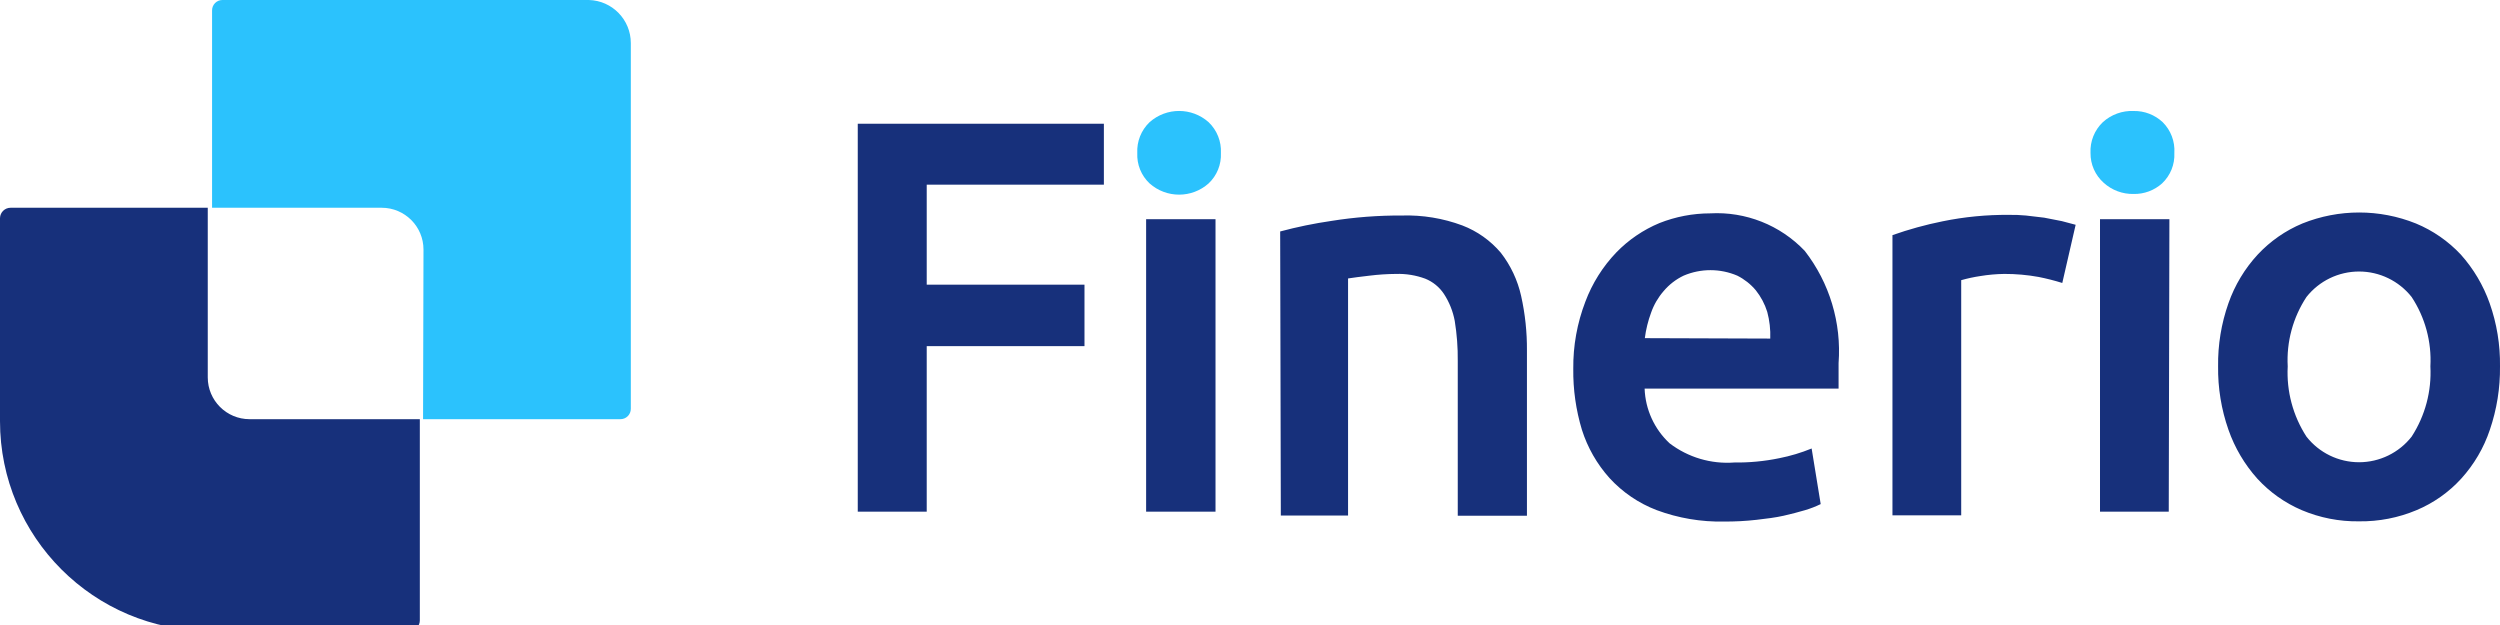
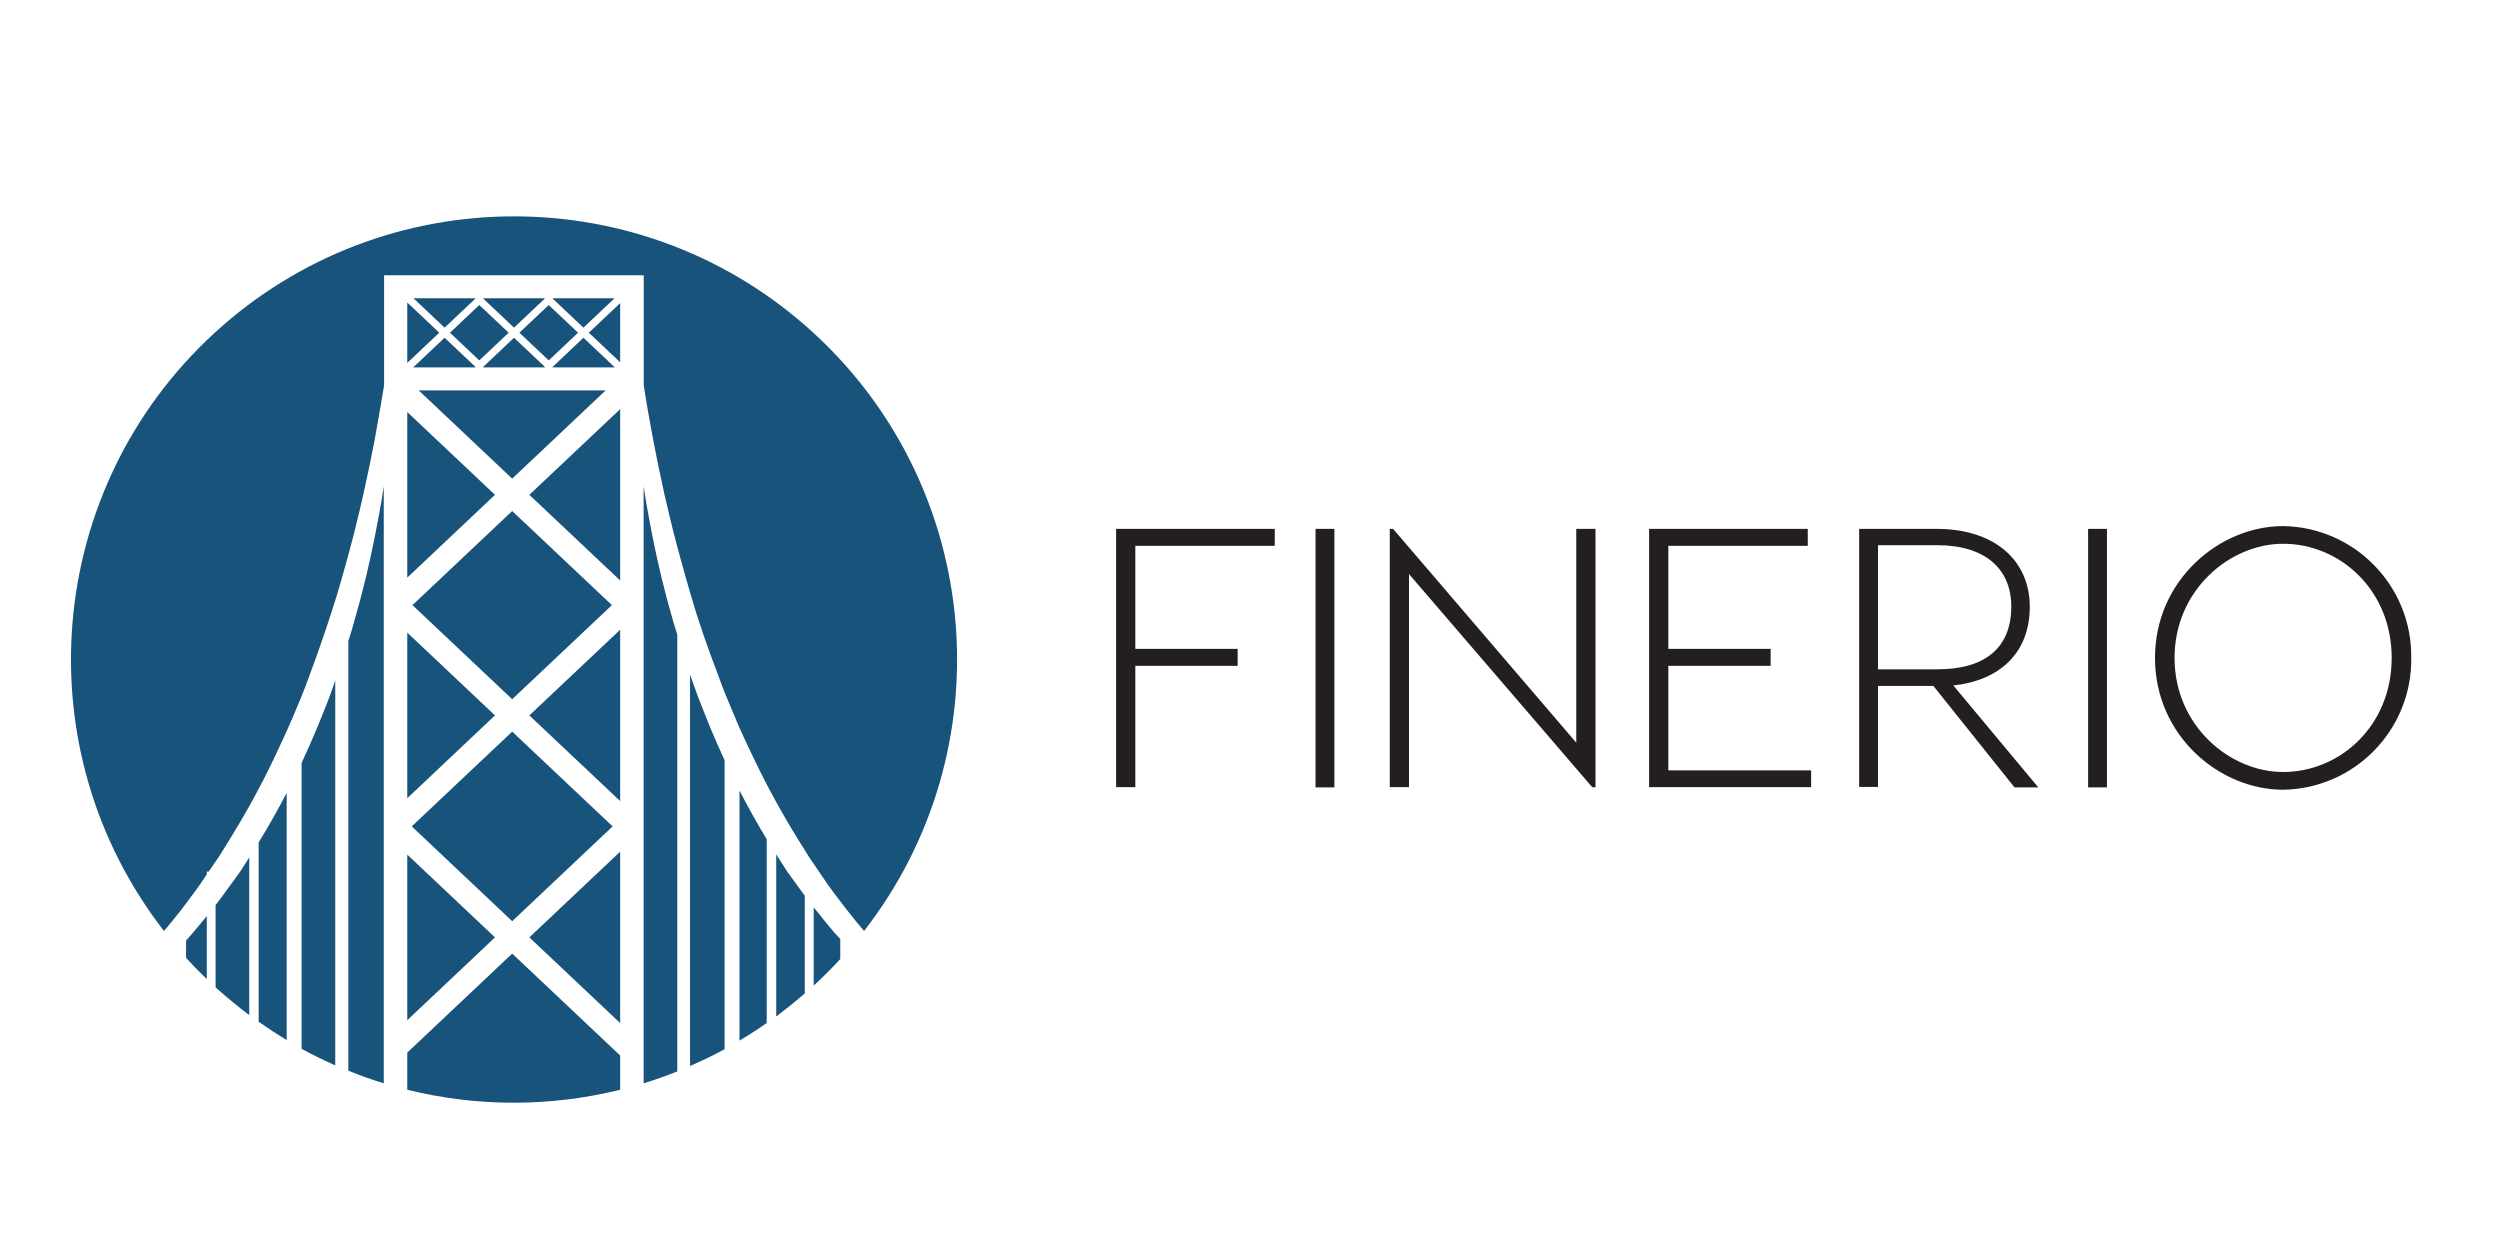
- <svg xmlns="http://www.w3.org/2000/svg" id="Capa_1" data-name="Capa 1" viewBox="0 0 116 29">
+ <svg xmlns="http://www.w3.org/2000/svg" id="Layer_1" data-name="Layer 1" viewBox="0 0 519.98 260.06">
  <defs>
-     <style>
-       .cls-1, .cls-3{
-       fill:#17307b;
-       }
-       .cls-2, .cls-4{
-       fill:#2bc2fd;
-       }
-       .cls-3, .cls-4{
-       fill-rule: evenodd;
-       }
-     </style>
+     <style>.cls-1{fill:#17537b;}.cls-2{fill:#231f20;}</style>
  </defs>
-   <g id="Finerio-Logo">
-     <g id="Group-2">
-       <path id="Finerio" class="cls-1" d="M39.8,23.74v-18H51.22V8.57H43v4.64h7.32v2.85H43v7.68Zm16.6,0H53.18V10.17H56.4Zm3-13a20.66,20.66,0,0,1,2.38-.49A20,20,0,0,1,65.05,10a7.39,             7.39,0,0,1,2.8.46,4.41,4.41,0,0,1,1.79,1.27,5.06,5.06,0,0,1,.94,2,11.25,11.25,0,0,1,.27,2.54v7.66H67.64V16.75a10.85,10.85,0,0,0-.14-1.86A3.44,             3.44,0,0,0,67,13.64a1.89,1.89,0,0,0-.87-.71,3.6,3.6,0,0,0-1.35-.22,10.71,10.71,0,0,0-1.23.08c-.43.05-.74.09-1,.13v11H59.43ZM73,17.11A8.45,8.45,             0,0,1,73.56,14,6.71,6.71,0,0,1,75,11.71a6,6,0,0,1,2-1.36,6.41,6.41,0,0,1,2.35-.45,5.63,5.63,0,0,1,4.39,1.74,7.57,7.57,0,0,1,1.57,5.21c0,             .18,0,.37,0,.59s0,.41,0,.59h-9a3.64,3.64,0,0,0,1.16,2.54,4.41,4.41,0,0,0,3,.89,9.69,9.69,0,0,0,2.09-.2,8.1,8.1,0,0,0,1.5-.45l.42,2.58a4.73,4.73,0,0,             1-.72.28c-.3.09-.65.18-1,.26s-.81.14-1.26.19A12.77,12.77,0,0,1,80,24.2a8.47,8.47,0,0,1-3.13-.53,5.76,5.76,0,0,1-2.19-1.49,6.13,6.13,0,0,1-1.28-2.24A9.39,             9.39,0,0,1,73,17.11Zm9.14-1.4A4.18,4.18,0,0,0,82,14.47a3.09,3.09,0,0,0-.53-1,2.7,2.7,0,0,0-.86-.68,3.17,3.17,0,0,0-2.49,0,2.77,2.77,0,0,0-.93.72,3.06,3.06,             0,0,0-.58,1,5.36,5.36,0,0,0-.29,1.18Zm13.55-2.58a10.66,10.66,0,0,0-1.1-.28A8.8,8.8,0,0,0,93,12.71a7.5,7.5,0,0,0-1.12.1A7.08,7.08,0,0,0,91,             13V23.91H87.81v-13a17.22,17.22,0,0,1,2.32-.64,14.72,14.72,0,0,1,3.09-.3A7.14,7.14,0,0,1,94,10l.85.1.82.16.64.17Zm4.94,10.61H97.44V10.17h3.22ZM116,17a8.8,             8.8,0,0,1-.47,2.94,6.4,6.4,0,0,1-1.33,2.27,5.89,5.89,0,0,1-2.07,1.46,6.66,6.66,0,0,1-2.67.52,6.58,6.58,0,0,1-2.66-.52,6,6,0,0,1-2.06-1.46,6.73,6.73,0,0,             1-1.34-2.27,8.55,8.55,0,0,1-.48-2.94,8.45,8.45,0,0,1,.48-2.93,6.5,6.5,0,0,1,1.36-2.26,6,6,0,0,1,2.07-1.44,7.06,7.06,0,0,1,5.27,0,6,6,0,0,1,2.08,1.44,6.78,             6.78,0,0,1,1.34,2.26A8.45,8.45,0,0,1,116,17Zm-3.23,0a5.33,5.33,0,0,0-.87-3.22,3.11,3.11,0,0,0-4.88,0,5.33,5.33,0,0,0-.87,3.22,5.46,5.46,0,0,0,.87,3.26,3.1,             3.1,0,0,0,4.88,0A5.46,5.46,0,0,0,112.77,17Z" />
-       <path id="Path-Copy-2" class="cls-2" d="M56.65,7.1a1.82,1.82,0,0,1-.57,1.41,2.06,2.06,0,0,1-2.74,0,1.82,1.82,             0,0,1-.57-1.41,1.85,1.85,0,0,1,.57-1.43,2.06,2.06,0,0,1,2.74,0A1.85,1.85,0,0,1,56.65,7.1Z" />
-       <path id="Path-Copy" class="cls-2" d="M100.89,7.1a1.82,1.82,0,             0,1-.57,1.41A1.92,1.92,0,0,1,99,9a2,2,0,0,1-1.39-.52A1.82,1.82,0,0,1,97,7.1a1.85,1.85,0,0,1,.57-1.43A2,2,0,0,1,99,5.15a1.92,1.92,0,0,1,1.35.52A1.85,1.85,0,             0,1,100.89,7.1Z" />
-       <g id="Icon">
-         <path id="Path-2-Copy" class="cls-3" d="M9.64,9.64H.49a.49.49,0,0,0-.49.48v9.42a9.73,9.73,0,0,0,9.73,9.73H19a.48.48,0,0,0,             .48-.49V19.45H11.58a1.94,1.94,0,0,1-1.94-1.94Z" />
-         <path id="Path-2-Copy-2" class="cls-4" d="M19.63,19.45h9.15a.48.48,0,0,0,.49-.48V2A2,2,0,0,0,27.32,             0h-17a.48.48,0,0,0-.48.49V9.64h7.87a1.94,1.94,0,0,1,1.94,1.94Z" />
-       </g>
-     </g>
-   </g>
+   <path class="cls-1" d="M166.53,185.13l-2.78-3.82-2.3-3.61v33.72c2-1.51,4-3.12,5.94-4.79V186.31C167.1,185.92,166.81,185.53,166.53,185.13Z" />
+   <path class="cls-1" d="M153.81,164.43v52q2.9-1.72,5.66-3.65V174.55C157.47,171.27,155.6,167.88,153.81,164.43Z" />
+   <path class="cls-1" d="M172.24,192.43c-1-1.23-2-2.46-3-3.72V205q2.88-2.64,5.53-5.53v-4.15C173.89,194.39,173.05,193.43,172.24,192.43Z" />
+   <path class="cls-1" d="M147.79,151.49c-1.18-3-2.46-6-3.49-9l-.78-2.19v81.42c2.45-1.07,4.86-2.22,7.19-3.49V158.11C149.71,155.91,148.71,153.71,147.79,151.49Z" />
+   <polygon class="cls-1" points="87.09 81.2 106.53 99.55 125.97 81.2 87.09 81.2" />
+   <polygon class="cls-1" points="106.53 145.43 127.27 125.86 106.53 106.29 85.79 125.86 106.53 145.43" />
+   <polygon class="cls-1" points="121.35 68.15 127.82 62.04 114.92 62.04 115.16 62.3 121.35 68.15" />
+   <path class="cls-1" d="M138.74,124.65c-1.56-5.86-2.8-11.59-3.78-17.05-.42-2.2-.78-4.34-1.09-6.44V225.32c2.37-.73,4.68-1.56,7-2.47V132C140.07,129.56,139.43,127.08,138.74,124.65Z" />
+   <path class="cls-1" d="M69.39,142.52c-1,3-2.3,6-3.49,9-1,2.41-2.08,4.79-3.17,7.17v59.46c2.29,1.25,4.64,2.39,7,3.44V141.46Z" />
+   <path class="cls-1" d="M41.45,192.43c-.9,1.1-1.82,2.16-2.75,3.2v3.6c1.38,1.52,2.83,3,4.31,4.4V190.52Z" />
+   <path class="cls-1" d="M42.91,182l.11-.16v-.57h.39l2.07-3,2.44-3.92a175.2,175.2,0,0,0,9-16.46c1.33-2.85,2.69-5.7,3.92-8.58s2.45-5.77,3.49-8.71c2-5.33,3.83-10.68,5.46-15.92v0h0l.43-1.37c1.65-5.71,3.21-11.24,4.44-16.56l.92-3.94q.42-1.94.82-3.83c.58-2.51,1-5,1.49-7.3.75-4.17,1.42-8,2-11.53V57.25h54V80.11c.53,3.51,1.21,7.37,2,11.54.48,2.34.91,4.79,1.48,7.3l.82,3.83c.3,1.29.61,2.6.92,3.93,1.23,5.32,2.79,10.86,4.43,16.57s3.66,11.5,5.89,17.31c1,2.94,2.31,5.8,3.49,8.71s2.59,5.73,3.92,8.58a176.42,176.42,0,0,0,9,16.46l2.44,3.92,2.57,3.77c1.65,2.55,3.5,4.89,5.29,7.22,1.18,1.5,2.38,3,3.58,4.39a92.15,92.15,0,1,0-145.61,0c1.2-1.43,2.4-2.89,3.58-4.39C39.41,186.93,41.26,184.59,42.91,182Z" />
+   <path class="cls-1" d="M49.94,181.31l-2.78,3.82c-.74,1.07-1.52,2.1-2.32,3.11v17.13q3.34,3,7,5.76V178.34Z" />
+   <path class="cls-1" d="M53.8,175.21v37.31q2.84,2,5.83,3.81V164.91C57.79,168.42,55.86,171.88,53.8,175.21Z" />
+   <path class="cls-1" d="M78.73,107.6c-1,5.46-2.22,11.19-3.78,17.05-.81,2.86-1.55,5.79-2.5,8.7v89.34c2.41,1,4.87,1.86,7.37,2.63V101.16C79.51,103.26,79.16,105.4,78.73,107.6Z" />
+   <polygon class="cls-1" points="92.47 70.25 85.94 76.41 98.95 76.41 98.66 76.09 92.47 70.25" />
+   <path class="cls-1" d="M106.53,198.34,84.71,218.93v7.73a92.19,92.19,0,0,0,44.28,0v-7.12Z" />
+   <polygon class="cls-1" points="128.99 75.35 128.99 63.05 122.47 69.2 128.99 75.35" />
+   <polygon class="cls-1" points="84.71 212.19 102.95 194.97 84.71 177.75 84.71 212.19" />
+   <polygon class="cls-1" points="106.53 152.17 85.64 171.88 106.53 191.6 127.42 171.88 106.53 152.17" />
+   <polygon class="cls-1" points="84.71 131.58 84.71 166.02 102.95 148.8 84.71 131.58" />
+   <polygon class="cls-1" points="128.99 166.62 128.99 130.98 110.1 148.8 128.99 166.62" />
+   <polygon class="cls-1" points="128.99 212.79 128.99 177.14 110.1 194.97 128.99 212.79" />
+   <polygon class="cls-1" points="128.99 120.74 128.99 85.1 110.1 102.92 128.99 120.74" />
+   <polygon class="cls-1" points="84.71 85.7 84.71 120.14 102.95 102.92 84.71 85.7" />
+   <polygon class="cls-1" points="98.67 62.3 98.91 62.04 86 62.04 92.47 68.15 98.67 62.3" />
+   <polygon class="cls-1" points="84.71 62.92 84.71 75.48 91.36 69.2 84.71 62.92" />
+   <polygon class="cls-1" points="121.35 70.25 115.17 76.09 114.87 76.41 127.88 76.41 121.35 70.25" />
+   <polygon class="cls-1" points="106.91 68.15 113.1 62.3 113.35 62.04 100.48 62.04 100.75 62.33 106.91 68.15" />
+   <polygon class="cls-1" points="114.13 74.96 120.23 69.2 114.13 63.44 108.03 69.2 114.13 74.96" />
+   <polygon class="cls-1" points="99.69 74.96 105.8 69.2 99.69 63.44 93.59 69.2 99.69 74.96" />
+   <polygon class="cls-1" points="106.91 70.25 100.73 76.09 100.43 76.41 113.39 76.41 113.1 76.09 106.91 70.25" />
+   <path class="cls-2" d="M273.62,110h3.92v53.77h-3.92Z" />
+   <path class="cls-2" d="M331.16,163.72l-38.1-44.32v44.32h-4V110h.69l38.1,44.47V110h4v53.77Z" />
+   <path class="cls-2" d="M376.7,163.72H343V110h33v3.53H347v21.43h21.28v3.53H347v21.74H376.7Z" />
+   <path class="cls-2" d="M402.13,142.67H390.61v21h-3.92V110h16.13c12,0,19.36,6.53,19.36,16.21,0,9.37-6,15.29-15.9,16.36l17.67,21.2H419Zm.84-3.46c9.91,0,15.36-4.46,15.36-13.06,0-7.83-5.45-12.75-15.36-12.75H390.61v25.81Z" />
+   <path class="cls-2" d="M434.31,110h3.92v53.77h-3.92Z" />
+   <path class="cls-2" d="M501.52,136.84a27.08,27.08,0,0,1-26.65,27.42c-13.21,0-26.65-11.21-26.65-27.42s13.44-27.42,26.65-27.42A27.08,27.08,0,0,1,501.52,136.84ZM474.87,113.1c-11.06,0-22.58,9.6-22.58,23.74s11.52,23.73,22.58,23.73c11.83,0,22.58-9.6,22.58-23.73S486.7,113.1,474.87,113.1Z" />
+   <path class="cls-2" d="M236.14,163.72h-4V110h33v3.53h-29v21.43h21.28v3.53H236.14v21.74" />
</svg>
